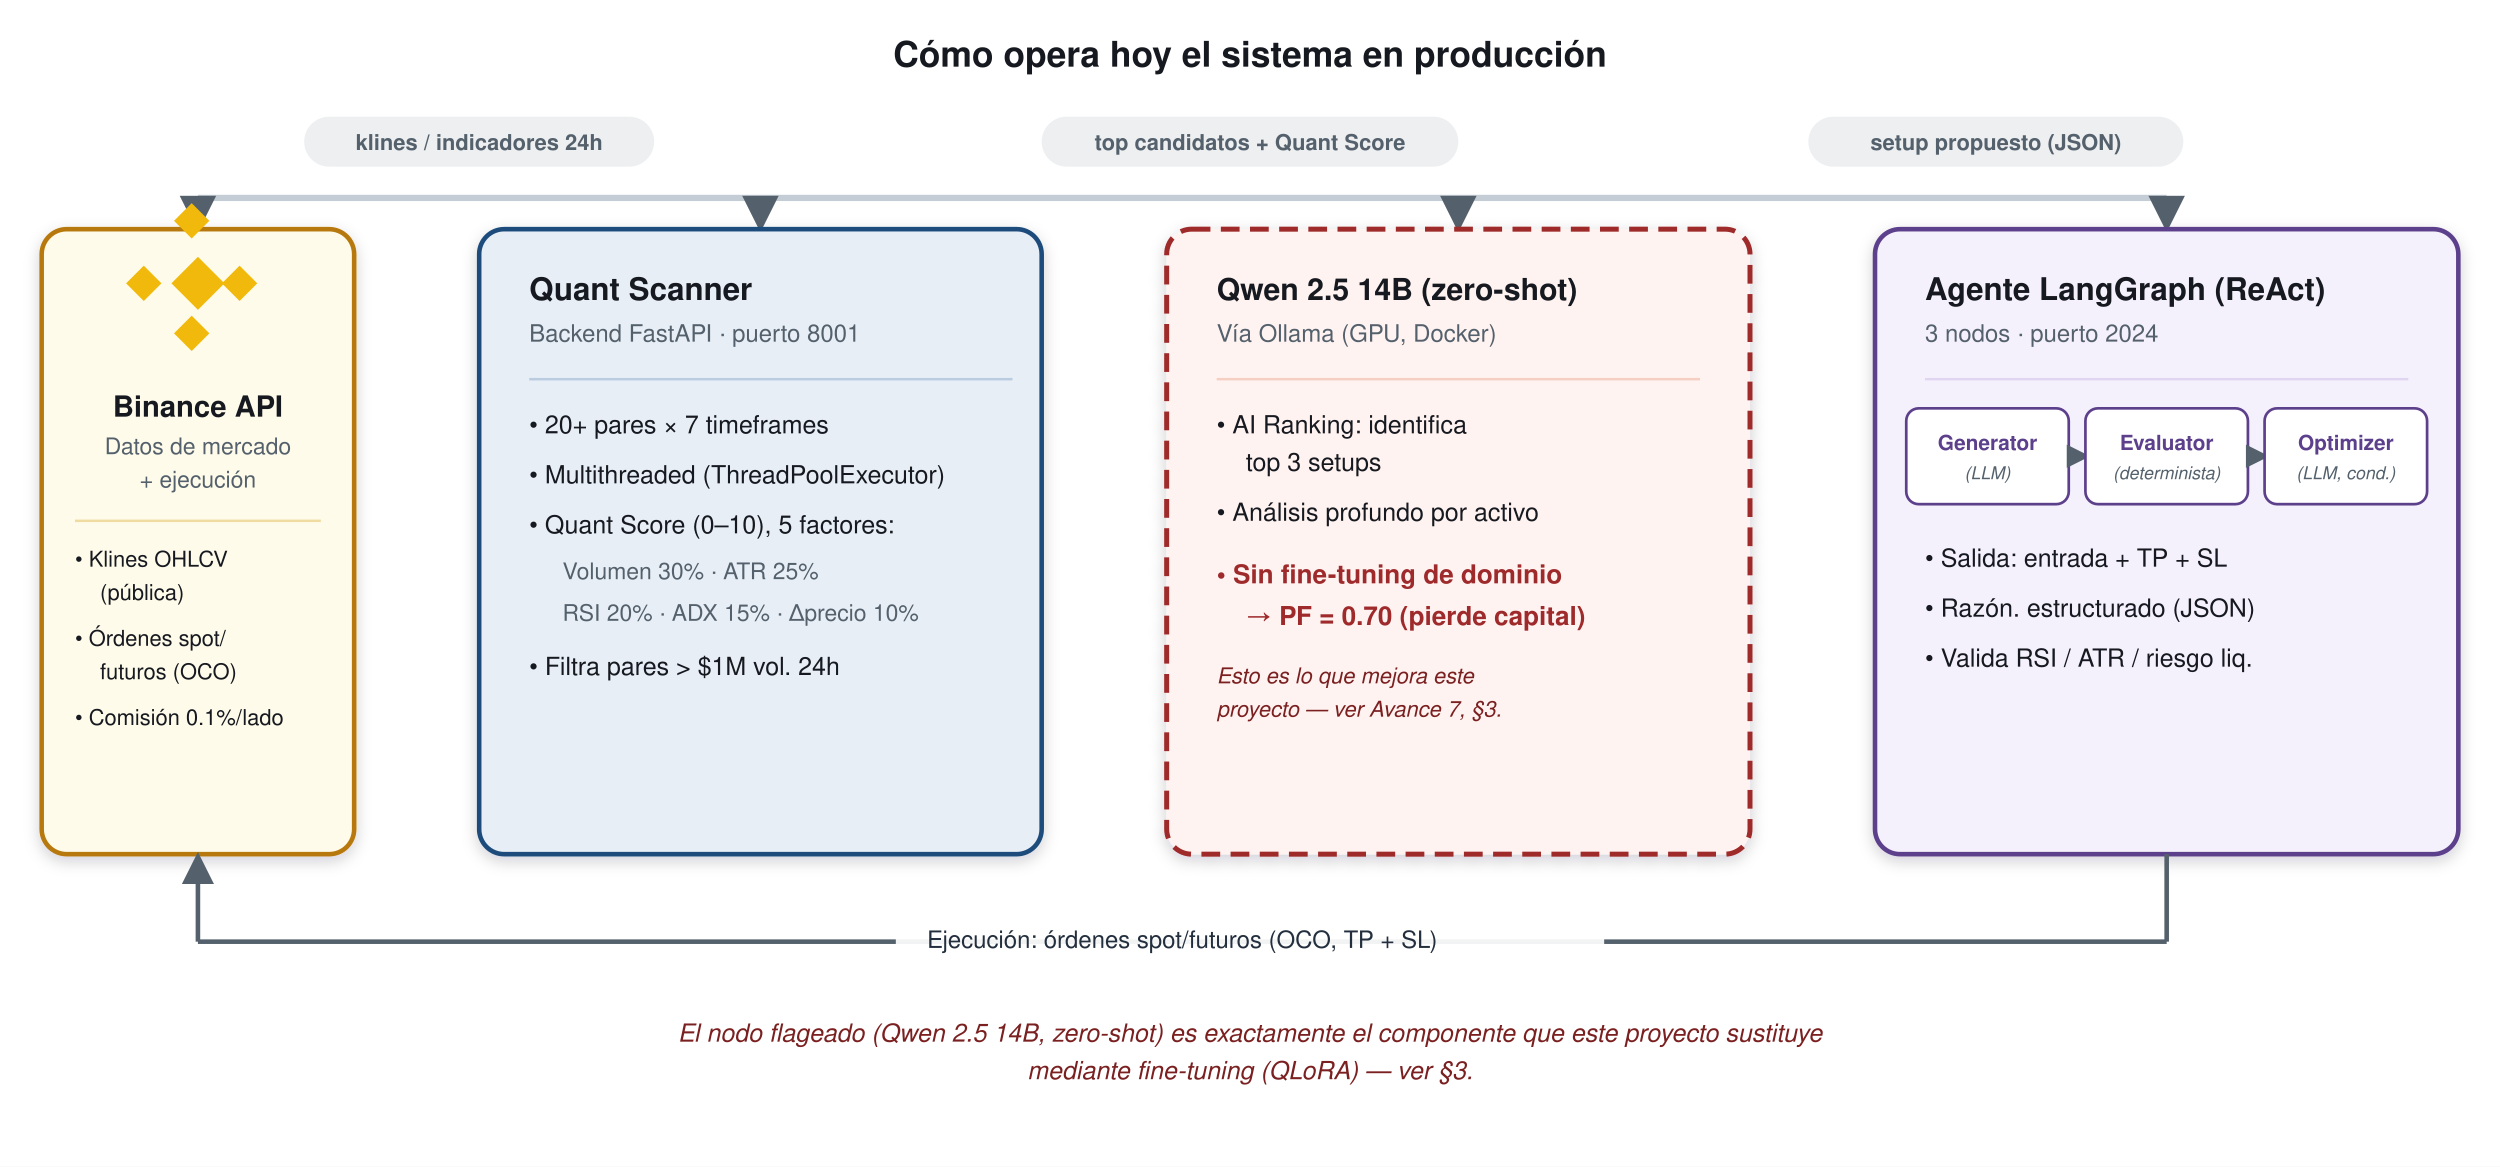
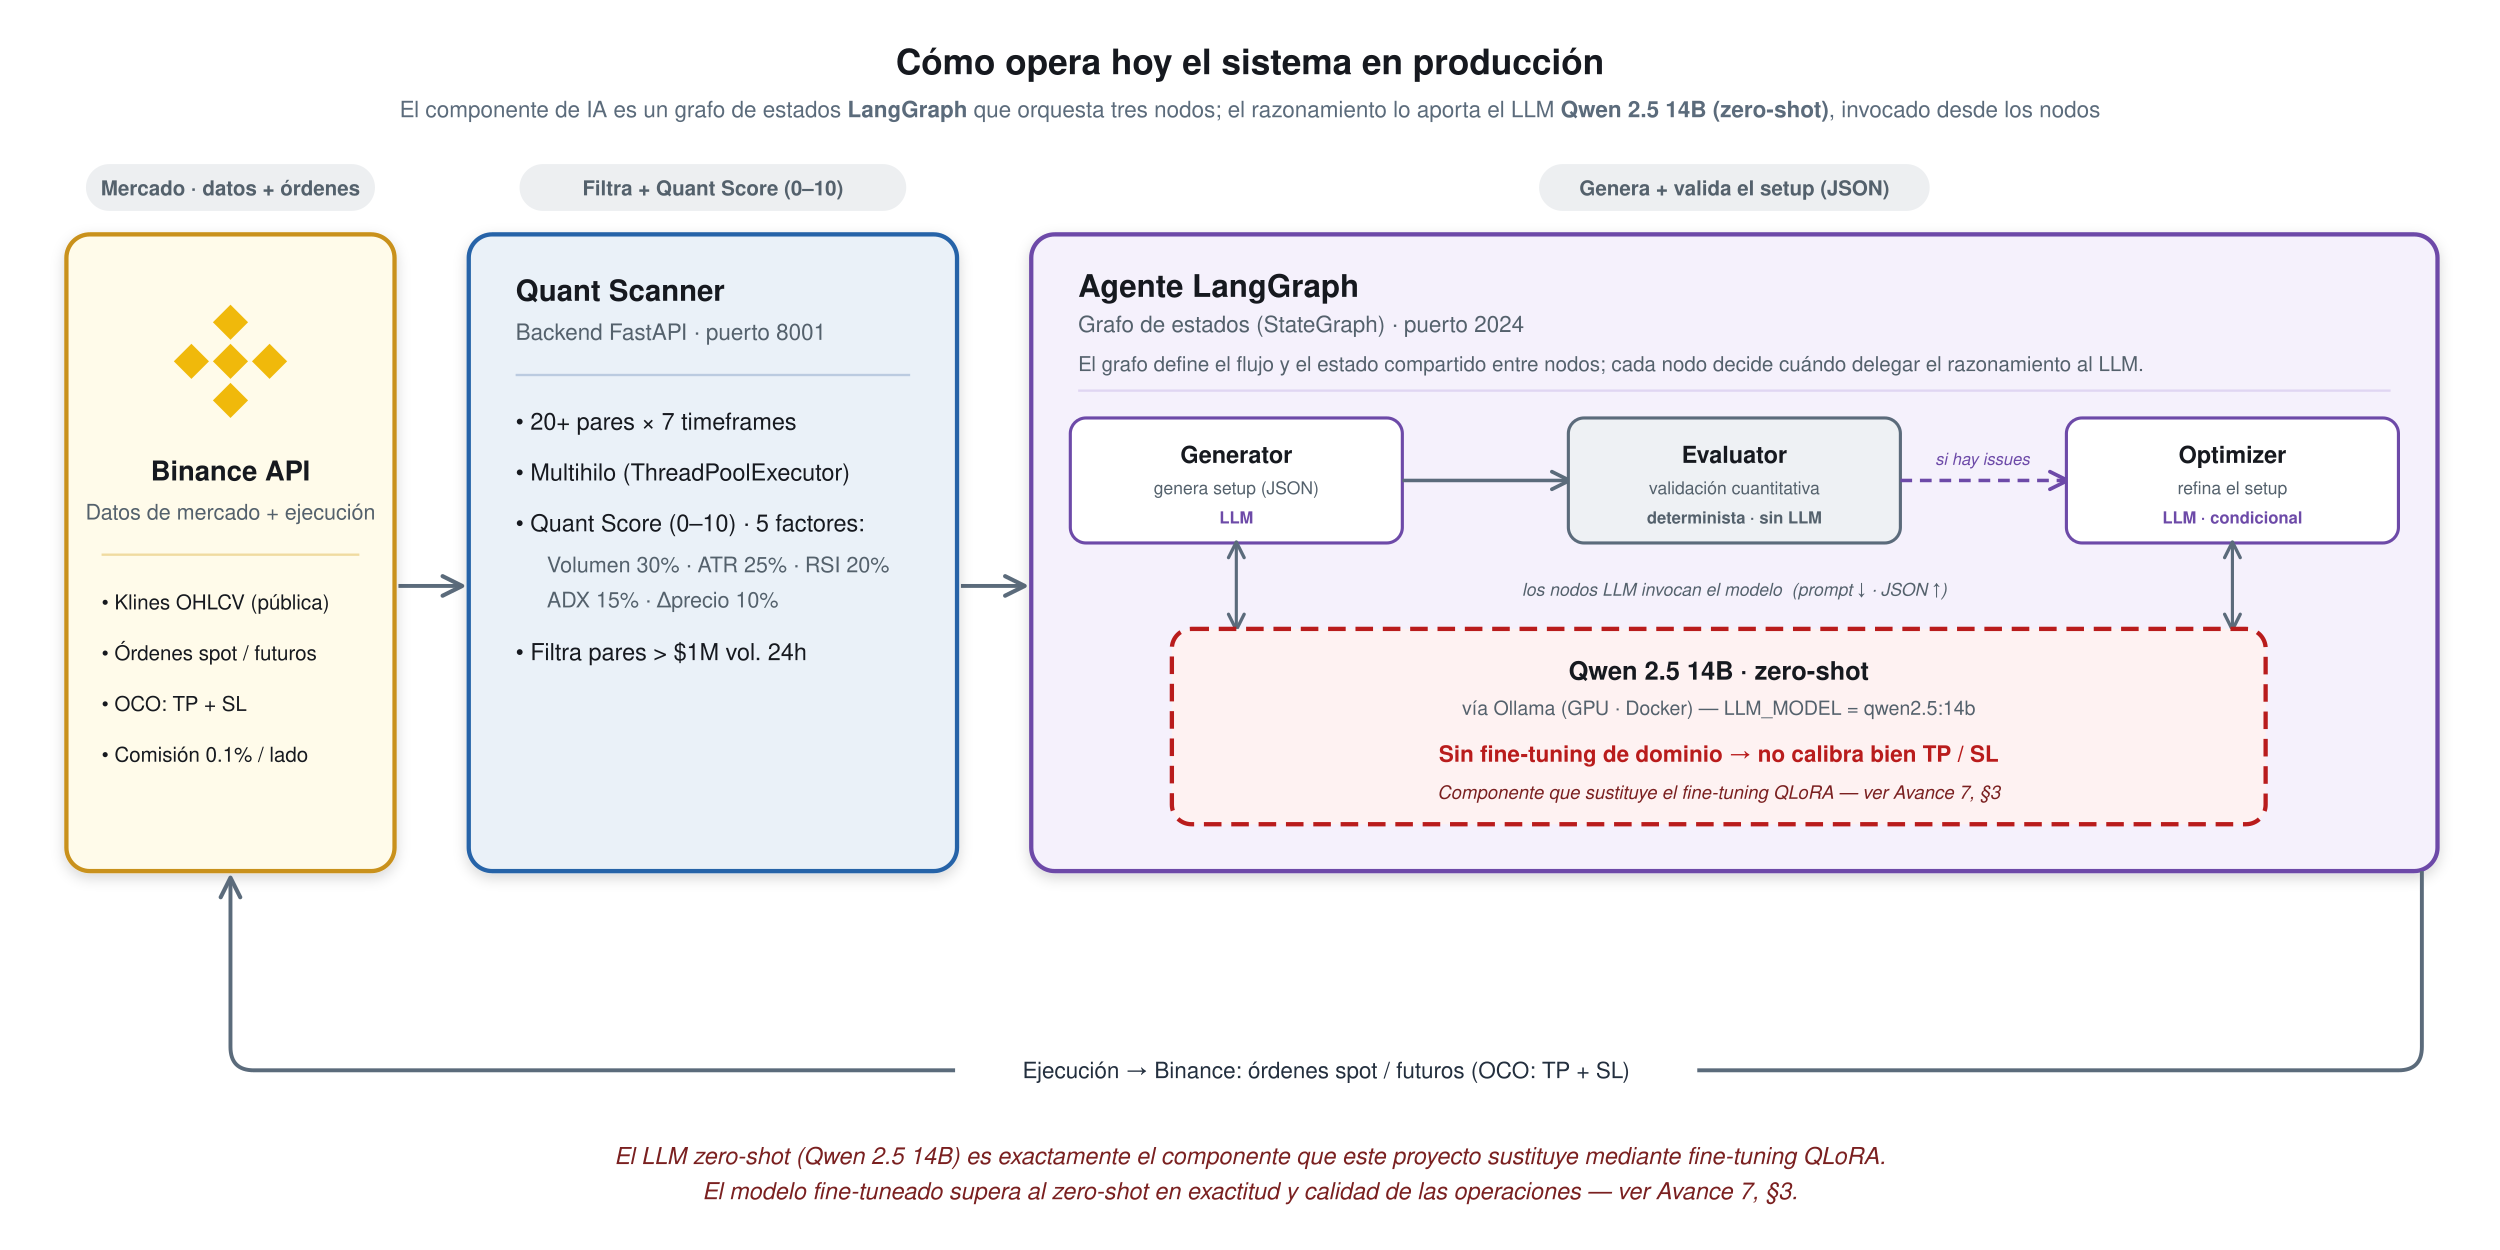
- <svg xmlns="http://www.w3.org/2000/svg" viewBox="0 0 1200 560" font-family="Helvetica, Arial, sans-serif">
+ <svg xmlns="http://www.w3.org/2000/svg" viewBox="0 0 1280 640" font-family="Helvetica, Arial, sans-serif">
  <defs>
-     <marker id="ppArrow" viewBox="0 0 10 10" refX="8" refY="5" markerWidth="7" markerHeight="7" orient="auto-start-reverse">
-       <path d="M0,0 L10,5 L0,10 z" fill="#54616C" />
+     <marker id="ah" viewBox="0 0 12 12" refX="9.5" refY="6" markerWidth="7.5" markerHeight="7.5" orient="auto-start-reverse">
+       <path d="M2,2 L10,6 L2,10" fill="none" stroke="#5B6B7B" stroke-width="1.7" stroke-linecap="round" stroke-linejoin="round" />
    </marker>
-     <marker id="ppArrowRed" viewBox="0 0 10 10" refX="8" refY="5" markerWidth="7" markerHeight="7" orient="auto-start-reverse">
-       <path d="M0,0 L10,5 L0,10 z" fill="#9E2A2B" />
+     <marker id="ahDash" viewBox="0 0 12 12" refX="9.5" refY="6" markerWidth="7.5" markerHeight="7.5" orient="auto-start-reverse">
+       <path d="M2,2 L10,6 L2,10" fill="none" stroke="#6D4AA8" stroke-width="1.7" stroke-linecap="round" stroke-linejoin="round" />
    </marker>
    <filter id="ppShadow" x="-30%" y="-30%" width="160%" height="160%">
-       <feDropShadow dx="0" dy="2.5" stdDeviation="3.5" flood-color="#16191F" flood-opacity="0.18" />
+       <feDropShadow dx="0" dy="2.5" stdDeviation="3.5" flood-color="#16191F" flood-opacity="0.16" />
    </filter>
  </defs>
-   <rect x="0" y="0" width="1200" height="560" fill="#FFFFFF" />
-   <text x="600" y="32" font-size="17" font-weight="bold" text-anchor="middle" fill="#16191F">Cómo opera hoy el sistema en producción</text>
+   <rect x="0" y="0" width="1280" height="640" fill="#FFFFFF" />
+   <text x="640" y="38" font-size="18" font-weight="bold" text-anchor="middle" fill="#16191F">Cómo opera hoy el sistema en producción</text>
+   <text x="640" y="60" font-size="11.5" text-anchor="middle" fill="#5B6B7B">El componente de IA es un grafo de estados <tspan font-weight="bold">LangGraph</tspan> que orquesta tres nodos; el razonamiento lo aporta el LLM <tspan font-weight="bold">Qwen 2.5 14B (zero-shot)</tspan>, invocado desde los nodos</text>
  <g font-size="10.5" font-weight="bold" text-anchor="middle">
-     <rect x="146" y="56" width="168" height="24" rx="12" fill="#EDEFF1" />
-     <text x="230" y="72" fill="#54616C">klines / indicadores 24h</text>
-     <rect x="500" y="56" width="200" height="24" rx="12" fill="#EDEFF1" />
-     <text x="600" y="72" fill="#54616C">top candidatos + Quant Score</text>
-     <rect x="868" y="56" width="180" height="24" rx="12" fill="#EDEFF1" />
-     <text x="958" y="72" fill="#54616C">setup propuesto (JSON)</text>
+     <rect x="44" y="84" width="148" height="24" rx="12" fill="#EDEFF1" />
+     <text x="118" y="100" fill="#54616C">Mercado · datos + órdenes</text>
+     <rect x="266" y="84" width="198" height="24" rx="12" fill="#EDEFF1" />
+     <text x="365" y="100" fill="#54616C">Filtra + Quant Score (0–10)</text>
+     <rect x="788" y="84" width="200" height="24" rx="12" fill="#EDEFF1" />
+     <text x="888" y="100" fill="#54616C">Genera + valida el setup (JSON)</text>
  </g>
-   <line x1="95" y1="95" x2="1040" y2="95" stroke="#C4CDD5" stroke-width="3" />
-   <line x1="95" y1="95" x2="95" y2="108" stroke="#54616C" stroke-width="2.5" marker-end="url(#ppArrow)" />
-   <line x1="365" y1="95" x2="365" y2="108" stroke="#54616C" stroke-width="2.5" marker-end="url(#ppArrow)" />
-   <line x1="700" y1="95" x2="700" y2="108" stroke="#54616C" stroke-width="2.5" marker-end="url(#ppArrow)" />
-   <line x1="1040" y1="95" x2="1040" y2="108" stroke="#54616C" stroke-width="2.5" marker-end="url(#ppArrow)" />
+   <line x1="204" y1="300" x2="236" y2="300" stroke="#5B6B7B" stroke-width="2" marker-end="url(#ah)" />
+   <line x1="492" y1="300" x2="524" y2="300" stroke="#5B6B7B" stroke-width="2" marker-end="url(#ah)" />
  <g>
-     <rect x="20" y="110" width="150" height="300" rx="12" fill="#FFFBEA" stroke="#B7790A" stroke-width="2.2" filter="url(#ppShadow)" />
-     <rect x="86" y="127" width="18" height="18" fill="#F0B90B" transform="rotate(45 95 136)" />
-     <rect x="86" y="100" width="12" height="12" fill="#F0B90B" transform="rotate(45 92 106)" />
-     <rect x="86" y="154" width="12" height="12" fill="#F0B90B" transform="rotate(45 92 160)" />
-     <rect x="63" y="130" width="12" height="12" fill="#F0B90B" transform="rotate(45 69 136)" />
-     <rect x="109" y="130" width="12" height="12" fill="#F0B90B" transform="rotate(45 115 136)" />
-     <text x="95" y="200" font-size="14" font-weight="bold" text-anchor="middle" fill="#16191F">Binance API</text>
-     <text x="95" y="218" font-size="11" text-anchor="middle" fill="#54616C">Datos de mercado</text>
-     <text x="95" y="234" font-size="11" text-anchor="middle" fill="#54616C">+ ejecución</text>
-     <line x1="36" y1="250" x2="154" y2="250" stroke="#F0DBA0" stroke-width="1.2" />
-     <text x="36" y="272" font-size="10.5" fill="#16191F">• Klines OHLCV</text>
-     <text x="48" y="288" font-size="10.5" fill="#16191F">(pública)</text>
-     <text x="36" y="310" font-size="10.5" fill="#16191F">• Órdenes spot/</text>
-     <text x="48" y="326" font-size="10.5" fill="#16191F">futuros (OCO)</text>
-     <text x="36" y="348" font-size="10.5" fill="#16191F">• Comisión 0.1%/lado</text>
+     <rect x="34" y="120" width="168" height="326" rx="12" fill="#FFFBEA" stroke="#C9911A" stroke-width="2.2" filter="url(#ppShadow)" />
+     <g fill="#F0B90B">
+       <polygon points="118,156 127,165 118,174 109,165" />
+       <polygon points="118,196 127,205 118,214 109,205" />
+       <polygon points="98,176 107,185 98,194 89,185" />
+       <polygon points="138,176 147,185 138,194 129,185" />
+       <polygon points="118,176 127,185 118,194 109,185" />
+     </g>
+     <text x="118" y="246" font-size="14" font-weight="bold" text-anchor="middle" fill="#16191F">Binance API</text>
+     <text x="118" y="266" font-size="11" text-anchor="middle" fill="#54616C">Datos de mercado + ejecución</text>
+     <line x1="52" y1="284" x2="184" y2="284" stroke="#F0DBA0" stroke-width="1.2" />
+     <text x="52" y="312" font-size="10.5" fill="#16191F">• Klines OHLCV (pública)</text>
+     <text x="52" y="338" font-size="10.5" fill="#16191F">• Órdenes spot / futuros</text>
+     <text x="52" y="364" font-size="10.5" fill="#16191F">• OCO: TP + SL</text>
+     <text x="52" y="390" font-size="10.5" fill="#16191F">• Comisión 0.1% / lado</text>
  </g>
  <g>
-     <rect x="230" y="110" width="270" height="300" rx="12" fill="#E7EEF6" stroke="#1E4C7C" stroke-width="2.2" filter="url(#ppShadow)" />
-     <text x="254" y="144" font-size="15" font-weight="bold" fill="#16191F">Quant Scanner</text>
-     <text x="254" y="164" font-size="11.5" fill="#54616C">Backend FastAPI · puerto 8001</text>
-     <line x1="254" y1="182" x2="486" y2="182" stroke="#BBCBE0" stroke-width="1.2" />
-     <text x="254" y="208" font-size="12" fill="#16191F">• 20+ pares × 7 timeframes</text>
-     <text x="254" y="232" font-size="12" fill="#16191F">• Multithreaded (ThreadPoolExecutor)</text>
-     <text x="254" y="256" font-size="12" fill="#16191F">• Quant Score (0–10), 5 factores:</text>
-     <text x="270" y="278" font-size="11" fill="#54616C">Volumen 30% · ATR 25%</text>
-     <text x="270" y="298" font-size="11" fill="#54616C">RSI 20% · ADX 15% · Δprecio 10%</text>
-     <text x="254" y="324" font-size="12" fill="#16191F">• Filtra pares &gt; $1M vol. 24h</text>
+     <rect x="240" y="120" width="250" height="326" rx="12" fill="#EAF1F8" stroke="#2563A8" stroke-width="2.2" filter="url(#ppShadow)" />
+     <text x="264" y="154" font-size="15" font-weight="bold" fill="#16191F">Quant Scanner</text>
+     <text x="264" y="174" font-size="11.5" fill="#54616C">Backend FastAPI · puerto 8001</text>
+     <line x1="264" y1="192" x2="466" y2="192" stroke="#BBCBE0" stroke-width="1.2" />
+     <text x="264" y="220" font-size="12" fill="#16191F">• 20+ pares × 7 timeframes</text>
+     <text x="264" y="246" font-size="12" fill="#16191F">• Multihilo (ThreadPoolExecutor)</text>
+     <text x="264" y="272" font-size="12" fill="#16191F">• Quant Score (0–10) · 5 factores:</text>
+     <text x="280" y="293" font-size="11" fill="#54616C">Volumen 30% · ATR 25% · RSI 20%</text>
+     <text x="280" y="311" font-size="11" fill="#54616C">ADX 15% · Δprecio 10%</text>
+     <text x="264" y="338" font-size="12" fill="#16191F">• Filtra pares &gt; $1M vol. 24h</text>
  </g>
  <g>
-     <rect x="560" y="110" width="280" height="300" rx="12" fill="#FFF3F1" stroke="#9E2A2B" stroke-width="2.4" stroke-dasharray="9,5" filter="url(#ppShadow)" />
-     <text x="584" y="144" font-size="14.5" font-weight="bold" fill="#16191F">Qwen 2.5 14B (zero-shot)</text>
-     <text x="584" y="164" font-size="11.5" fill="#54616C">Vía Ollama (GPU, Docker)</text>
-     <line x1="584" y1="182" x2="816" y2="182" stroke="#F6CFC4" stroke-width="1.2" />
-     <text x="584" y="208" font-size="12" fill="#16191F">• AI Ranking: identifica</text>
-     <text x="598" y="226" font-size="12" fill="#16191F">top 3 setups</text>
-     <text x="584" y="250" font-size="12" fill="#16191F">• Análisis profundo por activo</text>
-     <text x="584" y="280" font-size="12.5" font-weight="bold" fill="#9E2A2B">• Sin fine-tuning de dominio</text>
-     <text x="598" y="300" font-size="12.5" font-weight="bold" fill="#9E2A2B">→ PF = 0.70 (pierde capital)</text>
-     <text x="584" y="328" font-size="10.5" font-style="italic" fill="#7A2020">Esto es lo que mejora este</text>
-     <text x="584" y="344" font-size="10.5" font-style="italic" fill="#7A2020">proyecto — ver Avance 7, §3.</text>
+     <rect x="528" y="120" width="720" height="326" rx="12" fill="#F5F1FC" stroke="#6D4AA8" stroke-width="2.2" filter="url(#ppShadow)" />
+     <text x="552" y="152" font-size="16" font-weight="bold" fill="#16191F">Agente LangGraph</text>
+     <text x="552" y="170" font-size="11.5" fill="#54616C">Grafo de estados (StateGraph) · puerto 2024</text>
+     <text x="552" y="190" font-size="10.5" fill="#54616C">El grafo define el flujo y el estado compartido entre nodos; cada nodo decide cuándo delegar el razonamiento al LLM.</text>
+     <line x1="552" y1="200" x2="1224" y2="200" stroke="#E0D6F2" stroke-width="1.2" />
+     <rect x="548" y="214" width="170" height="64" rx="8" fill="#FFFFFF" stroke="#6D4AA8" stroke-width="1.6" />
+     <text x="633" y="237" font-size="12" font-weight="bold" text-anchor="middle" fill="#16191F">Generator</text>
+     <text x="633" y="253" font-size="9" text-anchor="middle" fill="#54616C">genera setup (JSON)</text>
+     <text x="633" y="268" font-size="8.5" font-weight="bold" text-anchor="middle" fill="#6D4AA8">LLM</text>
+     <line x1="718" y1="246" x2="803" y2="246" stroke="#5B6B7B" stroke-width="1.8" marker-end="url(#ah)" />
+     <rect x="803" y="214" width="170" height="64" rx="8" fill="#EEF1F4" stroke="#5B6B7B" stroke-width="1.6" />
+     <text x="888" y="237" font-size="12" font-weight="bold" text-anchor="middle" fill="#16191F">Evaluator</text>
+     <text x="888" y="253" font-size="9" text-anchor="middle" fill="#54616C">validación cuantitativa</text>
+     <text x="888" y="268" font-size="8.5" font-weight="bold" text-anchor="middle" fill="#54616C">determinista · sin LLM</text>
+     <line x1="973" y1="246" x2="1058" y2="246" stroke="#6D4AA8" stroke-width="1.8" stroke-dasharray="6,4" marker-end="url(#ahDash)" />
+     <text x="1015" y="238" font-size="8.5" font-style="italic" text-anchor="middle" fill="#6D4AA8">si hay issues</text>
+     <rect x="1058" y="214" width="170" height="64" rx="8" fill="#FFFFFF" stroke="#6D4AA8" stroke-width="1.6" />
+     <text x="1143" y="237" font-size="12" font-weight="bold" text-anchor="middle" fill="#16191F">Optimizer</text>
+     <text x="1143" y="253" font-size="9" text-anchor="middle" fill="#54616C">refina el setup</text>
+     <text x="1143" y="268" font-size="8.5" font-weight="bold" text-anchor="middle" fill="#6D4AA8">LLM · condicional</text>
+     <line x1="633" y1="278" x2="633" y2="322" stroke="#5B6B7B" stroke-width="1.6" marker-start="url(#ah)" marker-end="url(#ah)" />
+     <line x1="1143" y1="278" x2="1143" y2="322" stroke="#5B6B7B" stroke-width="1.6" marker-start="url(#ah)" marker-end="url(#ah)" />
+     <text x="888" y="305" font-size="9" font-style="italic" text-anchor="middle" fill="#54616C">los nodos LLM invocan el modelo  (prompt ↓ · JSON ↑)</text>
+     <rect x="600" y="322" width="560" height="100" rx="10" fill="#FEF2F2" stroke="#B91C1C" stroke-width="2.2" stroke-dasharray="9,5" />
+     <text x="880" y="348" font-size="13" font-weight="bold" text-anchor="middle" fill="#16191F">Qwen 2.5 14B · zero-shot</text>
+     <text x="880" y="366" font-size="10" text-anchor="middle" fill="#54616C">vía Ollama (GPU · Docker) — LLM_MODEL = qwen2.5:14b</text>
+     <text x="880" y="390" font-size="11.5" font-weight="bold" text-anchor="middle" fill="#B91C1C">Sin fine-tuning de dominio → no calibra bien TP / SL</text>
+     <text x="880" y="409" font-size="9.5" font-style="italic" text-anchor="middle" fill="#7A2020">Componente que sustituye el fine-tuning QLoRA — ver Avance 7, §3</text>
  </g>
-   <g>
-     <rect x="900" y="110" width="280" height="300" rx="12" fill="#F5F1FC" stroke="#5D408C" stroke-width="2.2" filter="url(#ppShadow)" />
-     <text x="924" y="144" font-size="15" font-weight="bold" fill="#16191F">Agente LangGraph (ReAct)</text>
-     <text x="924" y="164" font-size="11.5" fill="#54616C">3 nodos · puerto 2024</text>
-     <line x1="924" y1="182" x2="1156" y2="182" stroke="#E0D6F2" stroke-width="1.2" />
-     <rect x="915" y="196" width="78" height="46" rx="6" fill="#FFFFFF" stroke="#5D408C" stroke-width="1.3" />
-     <text x="954" y="216" font-size="10" font-weight="bold" text-anchor="middle" fill="#5D408C">Generator</text>
-     <text x="954" y="230" font-size="8.5" font-style="italic" text-anchor="middle" fill="#54616C">(LLM)</text>
-     <line x1="993" y1="219" x2="1001" y2="219" stroke="#5D408C" stroke-width="1.6" marker-end="url(#ppArrow)" />
-     <rect x="1001" y="196" width="78" height="46" rx="6" fill="#FFFFFF" stroke="#5D408C" stroke-width="1.3" />
-     <text x="1040" y="216" font-size="10" font-weight="bold" text-anchor="middle" fill="#5D408C">Evaluator</text>
-     <text x="1040" y="230" font-size="8.5" font-style="italic" text-anchor="middle" fill="#54616C">(determinista)</text>
-     <line x1="1079" y1="219" x2="1087" y2="219" stroke="#5D408C" stroke-width="1.6" marker-end="url(#ppArrow)" />
-     <rect x="1087" y="196" width="78" height="46" rx="6" fill="#FFFFFF" stroke="#5D408C" stroke-width="1.3" />
-     <text x="1126" y="216" font-size="10" font-weight="bold" text-anchor="middle" fill="#5D408C">Optimizer</text>
-     <text x="1126" y="230" font-size="8.5" font-style="italic" text-anchor="middle" fill="#54616C">(LLM, cond.)</text>
-     <text x="924" y="272" font-size="12" fill="#16191F">• Salida: entrada + TP + SL</text>
-     <text x="924" y="296" font-size="12" fill="#16191F">• Razón. estructurado (JSON)</text>
-     <text x="924" y="320" font-size="12" fill="#16191F">• Valida RSI / ATR / riesgo liq.</text>
-   </g>
-   <line x1="1040" y1="410" x2="1040" y2="452" stroke="#54616C" stroke-width="2.2" />
-   <line x1="1040" y1="452" x2="95" y2="452" stroke="#54616C" stroke-width="2.2" />
-   <line x1="95" y1="452" x2="95" y2="412" stroke="#54616C" stroke-width="2.2" marker-end="url(#ppArrow)" />
-   <rect x="430" y="438" width="340" height="24" fill="#FFFFFF" opacity="0.92" />
-   <text x="445" y="455" font-size="11.5" fill="#232F3E">Ejecución: órdenes spot/futuros (OCO, TP + SL)</text>
-   <text x="600" y="500" font-size="12" text-anchor="middle" fill="#7A2020" font-style="italic">El nodo flageado (Qwen 2.5 14B, zero-shot) es exactamente el componente que este proyecto sustituye</text>
-   <text x="600" y="518" font-size="12" text-anchor="middle" fill="#7A2020" font-style="italic">mediante fine-tuning (QLoRA) — ver §3.</text>
+   <path d="M1240,446 V536 Q1240,548 1228,548 H130 Q118,548 118,536 V450" fill="none" stroke="#5B6B7B" stroke-width="2" marker-end="url(#ah)" />
+   <rect x="489" y="537" width="380" height="22" rx="6" fill="#FFFFFF" />
+   <text x="679" y="552" font-size="11.5" text-anchor="middle" fill="#232F3E">Ejecución → Binance: órdenes spot / futuros (OCO: TP + SL)</text>
+   <text x="640" y="596" font-size="12" text-anchor="middle" fill="#7A2020" font-style="italic">El LLM zero-shot (Qwen 2.5 14B) es exactamente el componente que este proyecto sustituye mediante fine-tuning QLoRA.</text>
+   <text x="640" y="614" font-size="12" text-anchor="middle" fill="#7A2020" font-style="italic">El modelo fine-tuneado supera al zero-shot en exactitud y calidad de las operaciones — ver Avance 7, §3.</text>
</svg>
